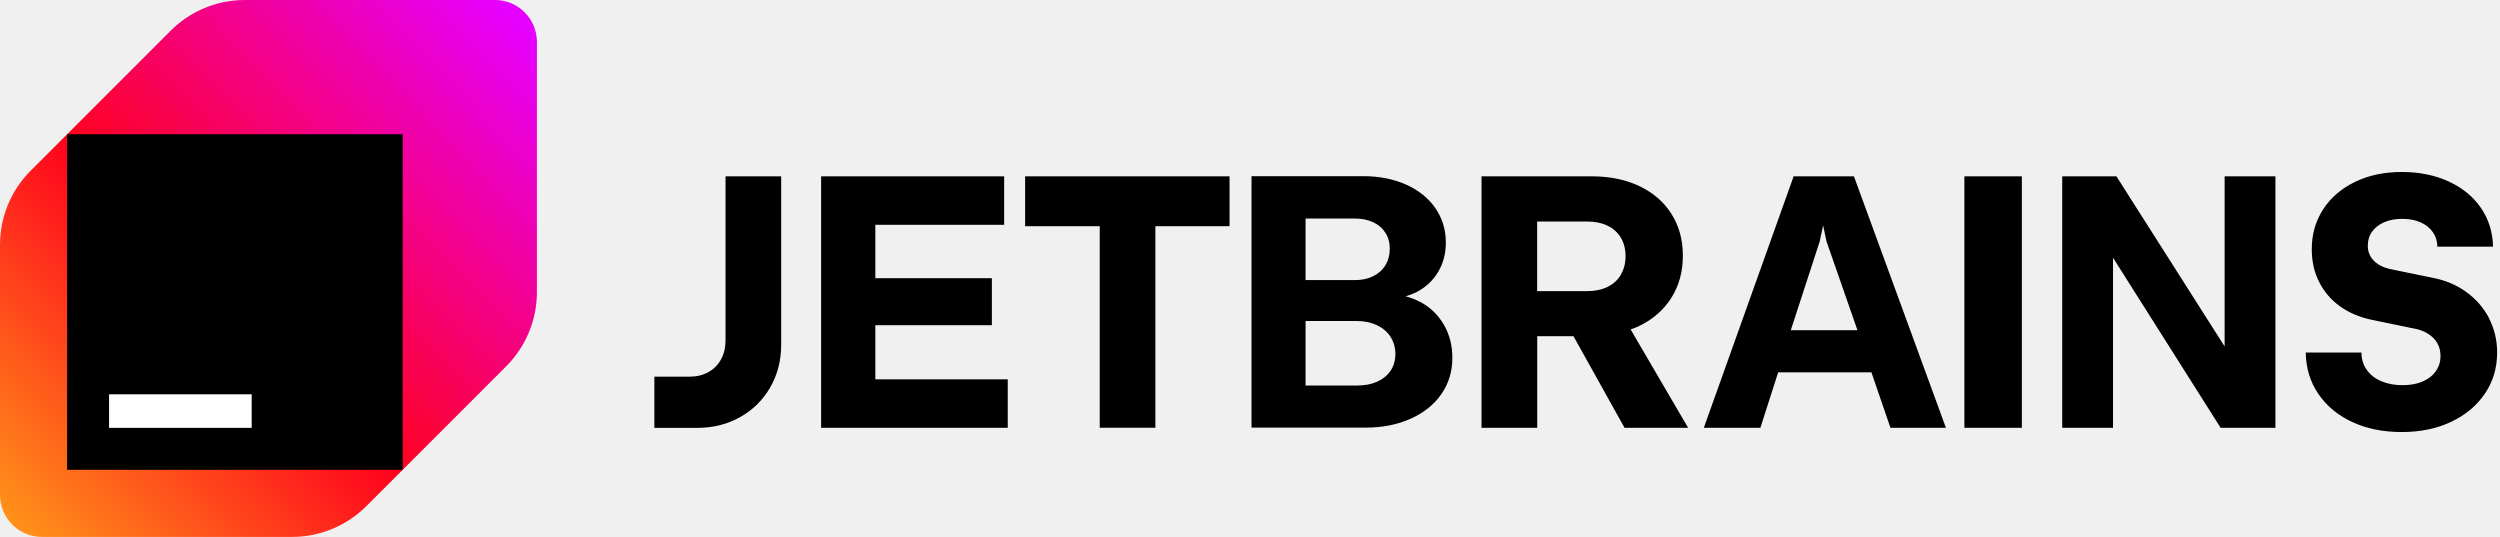
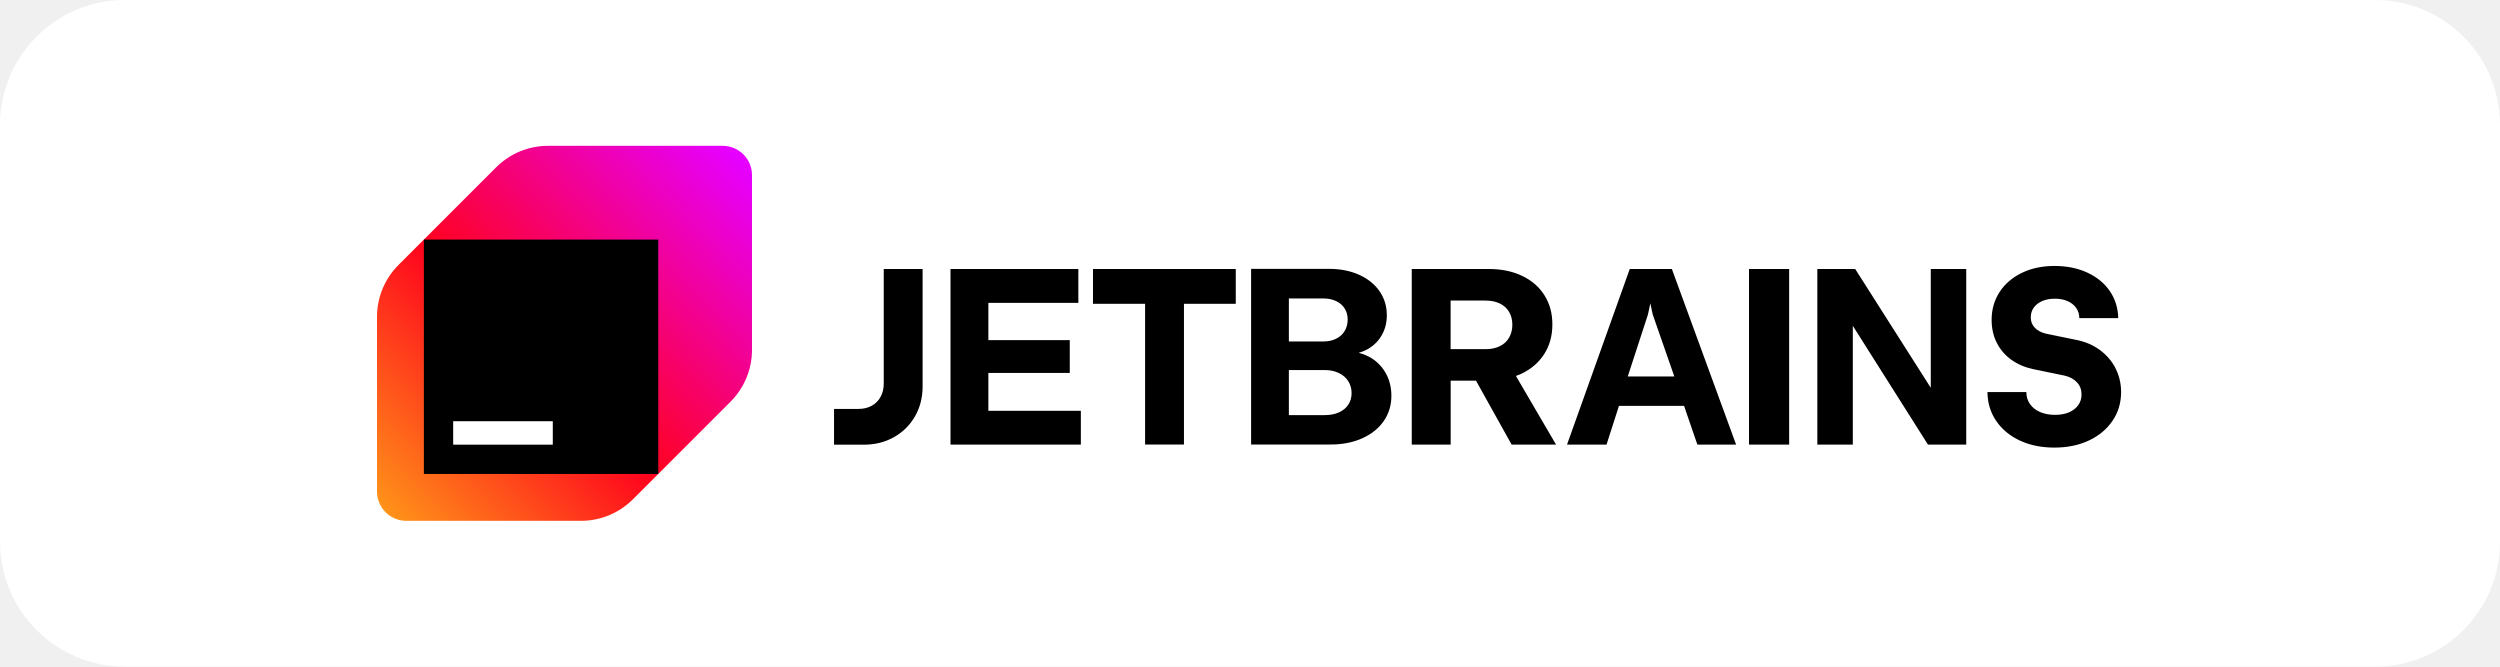
- <svg xmlns="http://www.w3.org/2000/svg" width="298" height="64" fill="none" viewBox="0 0 298 64">
-   <defs>
-     <linearGradient id="a" x1=".85" x2="62.62" y1="62.72" y2="1.81" gradientUnits="userSpaceOnUse">
-       <stop stop-color="#FF9419" />
-       <stop offset=".43" stop-color="#FF021D" />
-       <stop offset=".99" stop-color="#E600FF" />
-     </linearGradient>
-   </defs>
-   <path fill="#000" d="M86.484 40.586c0 .846-.179 1.593-.538 2.251-.358.657-.856 1.165-1.514 1.524-.657.358-1.394.538-2.241.538H78v6.104h5.079c1.912 0 3.625-.428 5.148-1.285 1.524-.856 2.719-2.042 3.585-3.545.866-1.504 1.304-3.197 1.304-5.089V21.018h-6.632v19.568Zm17.856-1.822h13.891v-5.606H104.34v-6.363h15.355v-5.776H97.877v29.974h22.246v-5.776H104.34v-6.453Zm17.865-11.8h8.882v24.019h6.633V26.963h8.842v-5.945h-24.367v5.955l.01-.01Zm47.022 9.002c-.517-.279-1.085-.488-1.673-.647.449-.13.877-.289 1.275-.488 1.096-.568 1.962-1.364 2.579-2.39.618-1.026.936-2.201.936-3.535 0-1.524-.418-2.888-1.244-4.093-.827-1.195-1.992-2.131-3.486-2.808-1.494-.667-3.206-1.006-5.118-1.006h-13.315v29.974h13.574c2.011 0 3.804-.348 5.387-1.056 1.573-.707 2.798-1.683 3.675-2.948.866-1.255 1.304-2.689 1.304-4.302 0-1.484-.338-2.808-1.026-3.983-.687-1.175-1.633-2.081-2.858-2.728l-.01.01Zm-13.603-9.918h5.886c.816 0 1.533.149 2.161.438.627.289 1.115.707 1.464 1.255.348.538.527 1.175.527 1.902 0 .727-.179 1.414-.527 1.982-.349.568-.837.996-1.464 1.304-.628.309-1.345.458-2.161.458h-5.886v-7.349.01Zm10.138 18.134c-.378.568-.916 1.006-1.603 1.315-.697.309-1.484.458-2.39.458h-6.145v-7.688h6.145c.886 0 1.673.169 2.37.498.687.329 1.235.787 1.613 1.384.378.598.578 1.275.578 2.041 0 .767-.19 1.424-.568 1.992Zm29.596-5.308c1.663-.797 2.947-1.922 3.864-3.366.916-1.444 1.374-3.117 1.374-5.029 0-1.912-.448-3.525-1.344-4.959-.897-1.434-2.171-2.539-3.814-3.326-1.644-.787-3.546-1.175-5.717-1.175h-13.124v29.974h6.642V40.078h4.322l6.084 10.914h7.578l-6.851-11.721c.339-.119.677-.249.996-.398h-.01Zm-2.151-6.124c-.369.627-.896 1.115-1.583 1.444-.688.339-1.494.508-2.42.508h-5.975v-8.295h5.975c.926 0 1.732.169 2.42.498.687.329 1.214.817 1.583 1.434.368.617.558 1.354.558 2.191 0 .837-.19 1.573-.558 2.201v.02Zm20.594-11.731-10.706 29.974h6.742l2.121-6.612h11.114l2.27 6.612h6.612L220.99 21.018h-7.189Zm-.339 18.343 3.445-10.576.409-1.922.408 1.922 3.685 10.576h-7.947Zm20.693 11.631h6.851V21.018h-6.851v29.974Zm31.02-9.699-12.896-20.275h-6.463v29.974h6.055V30.717l12.826 20.275h6.533V21.018h-6.055v20.275Zm31.528-3.356c-.647-1.245-1.564-2.29-2.729-3.137-1.165-.846-2.509-1.404-4.023-1.693l-5.098-1.046c-.797-.189-1.434-.518-1.902-.996-.469-.478-.708-1.075-.708-1.782 0-.647.17-1.205.518-1.683.339-.478.827-.846 1.444-1.115.618-.269 1.335-.398 2.151-.398.817 0 1.554.139 2.181.418.627.279 1.115.667 1.464 1.175s.528 1.075.528 1.723h6.642c-.04-1.743-.528-3.286-1.444-4.621-.916-1.344-2.201-2.39-3.834-3.147-1.633-.757-3.505-1.135-5.597-1.135-2.091 0-3.943.388-5.566 1.175-1.623.787-2.898 1.872-3.804 3.266-.906 1.394-1.364 2.978-1.364 4.76 0 1.444.288 2.748.876 3.904.587 1.165 1.414 2.131 2.479 2.898 1.076.767 2.311 1.304 3.725 1.603l5.397 1.115c.886.209 1.584.598 2.101 1.155.518.558.767 1.245.767 2.081 0 .667-.189 1.275-.567 1.802-.379.528-.907.936-1.584 1.225-.677.289-1.474.428-2.39.428-.916 0-1.782-.159-2.529-.478-.747-.319-1.325-.777-1.733-1.374-.418-.588-.617-1.275-.617-2.041h-6.642c.029 1.872.527 3.515 1.513 4.949.976 1.424 2.32 2.539 4.033 3.336 1.713.797 3.675 1.195 5.886 1.195 2.21 0 4.202-.408 5.915-1.225 1.723-.817 3.057-1.942 4.023-3.376.966-1.434 1.444-3.057 1.444-4.87 0-1.484-.329-2.848-.976-4.103l.02.01Z" />
-   <path fill="url(#a)" d="M20.34 3.66 3.66 20.34C1.32 22.68 0 25.86 0 29.18V59c0 2.76 2.24 5 5 5h29.82c3.32 0 6.49-1.32 8.84-3.66l16.68-16.68c2.34-2.34 3.66-5.52 3.66-8.84V5c0-2.76-2.24-5-5-5H29.18c-3.32 0-6.49 1.32-8.84 3.66Z" />
-   <path fill="#000" d="M48 16H8v40h40V16Z" />
-   <path fill="#fff" d="M30 47H13v4h17v-4Z" />
+ <svg xmlns="http://www.w3.org/2000/svg" width="240" height="64" viewBox="0 0 240 64">
+   <rect width="240" height="64" rx="12" fill="#FFFFFF" />
+   <svg x="36.19" y="14" width="167.63" height="36" viewBox="0 0 298 64">
+     <defs>
+       <linearGradient id="a" x1=".85" x2="62.62" y1="62.72" y2="1.81" gradientUnits="userSpaceOnUse">
+         <stop stop-color="#FF9419" />
+         <stop offset=".43" stop-color="#FF021D" />
+         <stop offset=".99" stop-color="#E600FF" />
+       </linearGradient>
+     </defs>
+     <path fill="#000" d="M86.484 40.586c0 .846-.179 1.593-.538 2.251-.358.657-.856 1.165-1.514 1.524-.657.358-1.394.538-2.241.538H78v6.104h5.079c1.912 0 3.625-.428 5.148-1.285 1.524-.856 2.719-2.042 3.585-3.545.866-1.504 1.304-3.197 1.304-5.089V21.018h-6.632v19.568Zm17.856-1.822h13.891v-5.606H104.34v-6.363h15.355v-5.776H97.877v29.974h22.246v-5.776H104.34v-6.453Zm17.865-11.8h8.882v24.019h6.633V26.963h8.842v-5.945h-24.367v5.955l.01-.01Zm47.022 9.002c-.517-.279-1.085-.488-1.673-.647.449-.13.877-.289 1.275-.488 1.096-.568 1.962-1.364 2.579-2.39.618-1.026.936-2.201.936-3.535 0-1.524-.418-2.888-1.244-4.093-.827-1.195-1.992-2.131-3.486-2.808-1.494-.667-3.206-1.006-5.118-1.006h-13.315v29.974h13.574c2.011 0 3.804-.348 5.387-1.056 1.573-.707 2.798-1.683 3.675-2.948.866-1.255 1.304-2.689 1.304-4.302 0-1.484-.338-2.808-1.026-3.983-.687-1.175-1.633-2.081-2.858-2.728l-.01.01Zm-13.603-9.918h5.886c.816 0 1.533.149 2.161.438.627.289 1.115.707 1.464 1.255.348.538.527 1.175.527 1.902 0 .727-.179 1.414-.527 1.982-.349.568-.837.996-1.464 1.304-.628.309-1.345.458-2.161.458h-5.886v-7.349.01Zm10.138 18.134c-.378.568-.916 1.006-1.603 1.315-.697.309-1.484.458-2.39.458h-6.145v-7.688h6.145c.886 0 1.673.169 2.37.498.687.329 1.235.787 1.613 1.384.378.598.578 1.275.578 2.041 0 .767-.19 1.424-.568 1.992Zm29.596-5.308c1.663-.797 2.947-1.922 3.864-3.366.916-1.444 1.374-3.117 1.374-5.029 0-1.912-.448-3.525-1.344-4.959-.897-1.434-2.171-2.539-3.814-3.326-1.644-.787-3.546-1.175-5.717-1.175h-13.124v29.974h6.642V40.078h4.322l6.084 10.914h7.578l-6.851-11.721c.339-.119.677-.249.996-.398h-.01Zm-2.151-6.124c-.369.627-.896 1.115-1.583 1.444-.688.339-1.494.508-2.42.508h-5.975v-8.295h5.975c.926 0 1.732.169 2.42.498.687.329 1.214.817 1.583 1.434.368.617.558 1.354.558 2.191 0 .837-.19 1.573-.558 2.201v.02Zm20.594-11.731-10.706 29.974h6.742l2.121-6.612h11.114l2.27 6.612h6.612L220.99 21.018h-7.189Zm-.339 18.343 3.445-10.576.409-1.922.408 1.922 3.685 10.576h-7.947Zm20.693 11.631h6.851V21.018h-6.851v29.974Zm31.02-9.699-12.896-20.275h-6.463v29.974h6.055V30.717l12.826 20.275h6.533V21.018h-6.055v20.275Zm31.528-3.356c-.647-1.245-1.564-2.29-2.729-3.137-1.165-.846-2.509-1.404-4.023-1.693l-5.098-1.046c-.797-.189-1.434-.518-1.902-.996-.469-.478-.708-1.075-.708-1.782 0-.647.17-1.205.518-1.683.339-.478.827-.846 1.444-1.115.618-.269 1.335-.398 2.151-.398.817 0 1.554.139 2.181.418.627.279 1.115.667 1.464 1.175s.528 1.075.528 1.723h6.642c-.04-1.743-.528-3.286-1.444-4.621-.916-1.344-2.201-2.39-3.834-3.147-1.633-.757-3.505-1.135-5.597-1.135-2.091 0-3.943.388-5.566 1.175-1.623.787-2.898 1.872-3.804 3.266-.906 1.394-1.364 2.978-1.364 4.76 0 1.444.288 2.748.876 3.904.587 1.165 1.414 2.131 2.479 2.898 1.076.767 2.311 1.304 3.725 1.603l5.397 1.115c.886.209 1.584.598 2.101 1.155.518.558.767 1.245.767 2.081 0 .667-.189 1.275-.567 1.802-.379.528-.907.936-1.584 1.225-.677.289-1.474.428-2.39.428-.916 0-1.782-.159-2.529-.478-.747-.319-1.325-.777-1.733-1.374-.418-.588-.617-1.275-.617-2.041h-6.642c.029 1.872.527 3.515 1.513 4.949.976 1.424 2.32 2.539 4.033 3.336 1.713.797 3.675 1.195 5.886 1.195 2.21 0 4.202-.408 5.915-1.225 1.723-.817 3.057-1.942 4.023-3.376.966-1.434 1.444-3.057 1.444-4.87 0-1.484-.329-2.848-.976-4.103l.02.01Z" />
+     <path fill="url(#a)" d="M20.34 3.66 3.66 20.34C1.32 22.68 0 25.86 0 29.18V59c0 2.76 2.24 5 5 5h29.82c3.32 0 6.49-1.32 8.84-3.66l16.68-16.68c2.34-2.34 3.66-5.52 3.66-8.84V5c0-2.76-2.24-5-5-5H29.18c-3.32 0-6.49 1.32-8.84 3.66Z" />
+     <path fill="#000" d="M48 16H8v40h40V16Z" />
+     <path fill="#fff" d="M30 47H13v4h17v-4Z" />
+   </svg>
</svg>
